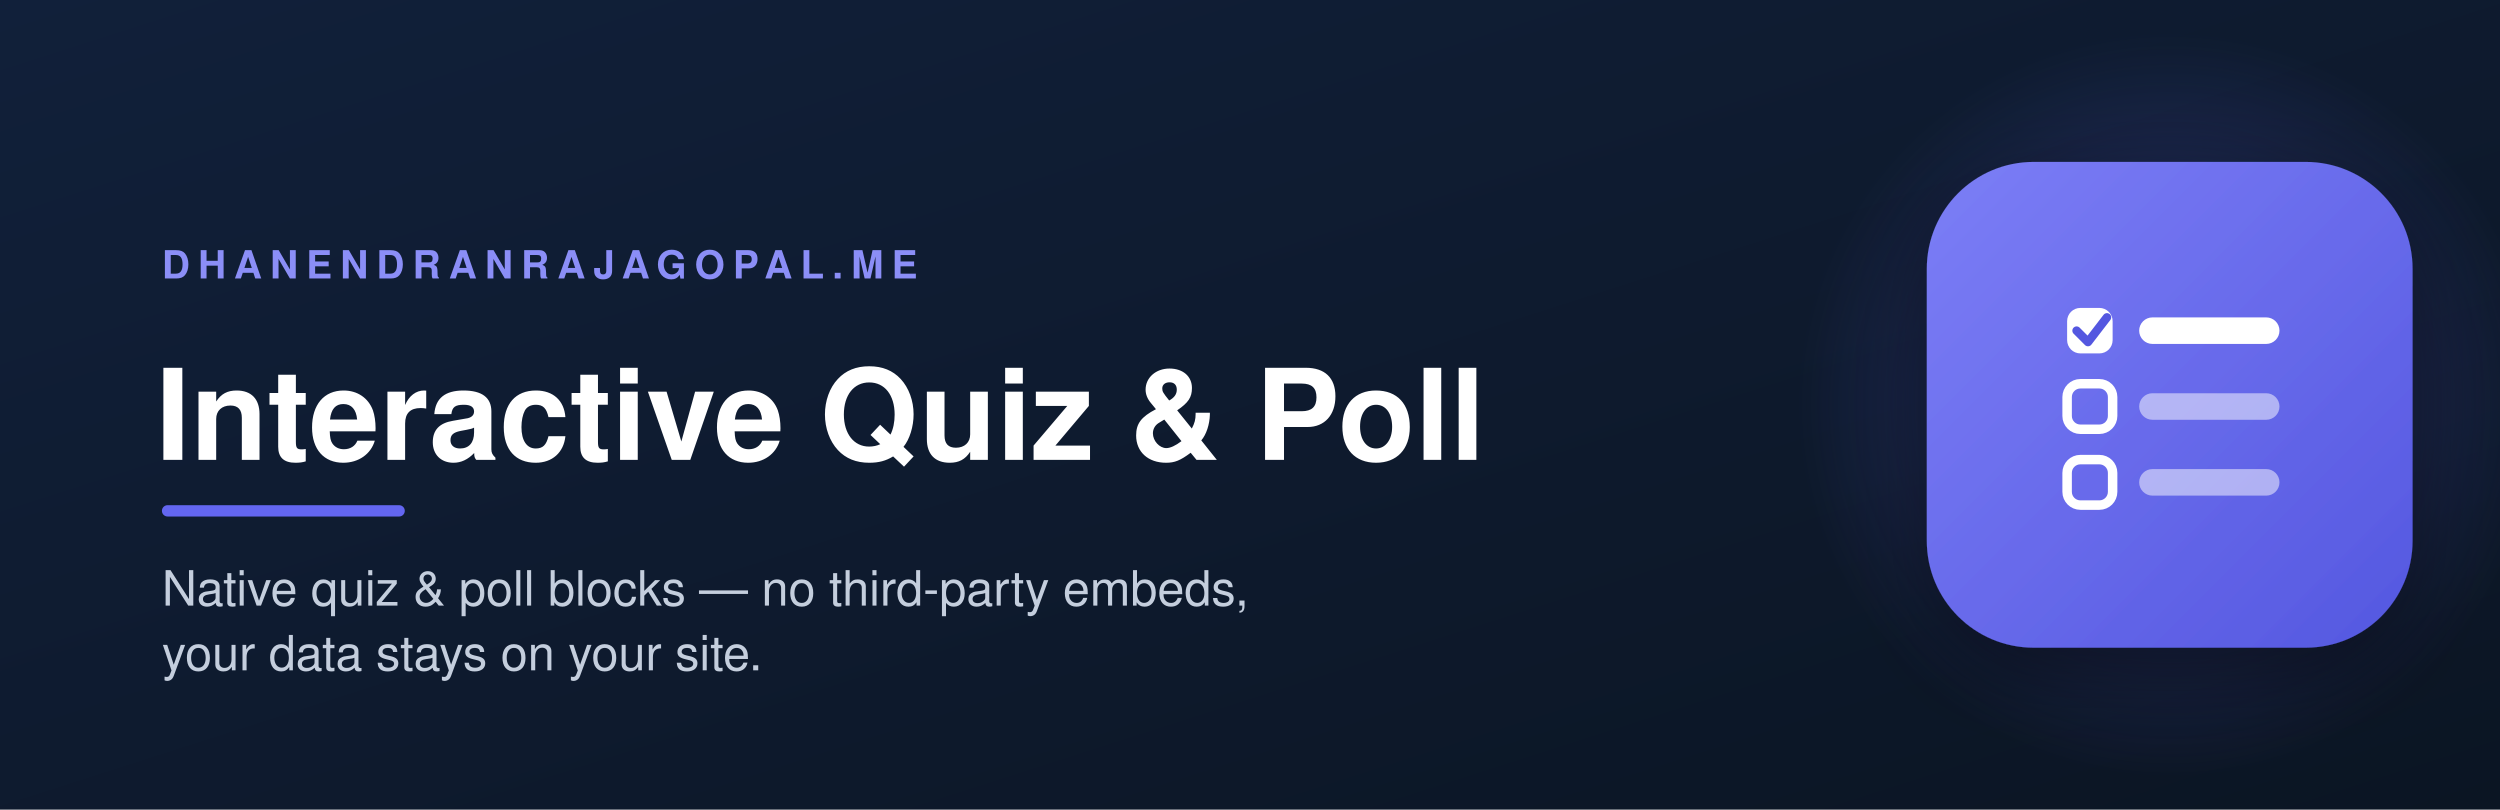
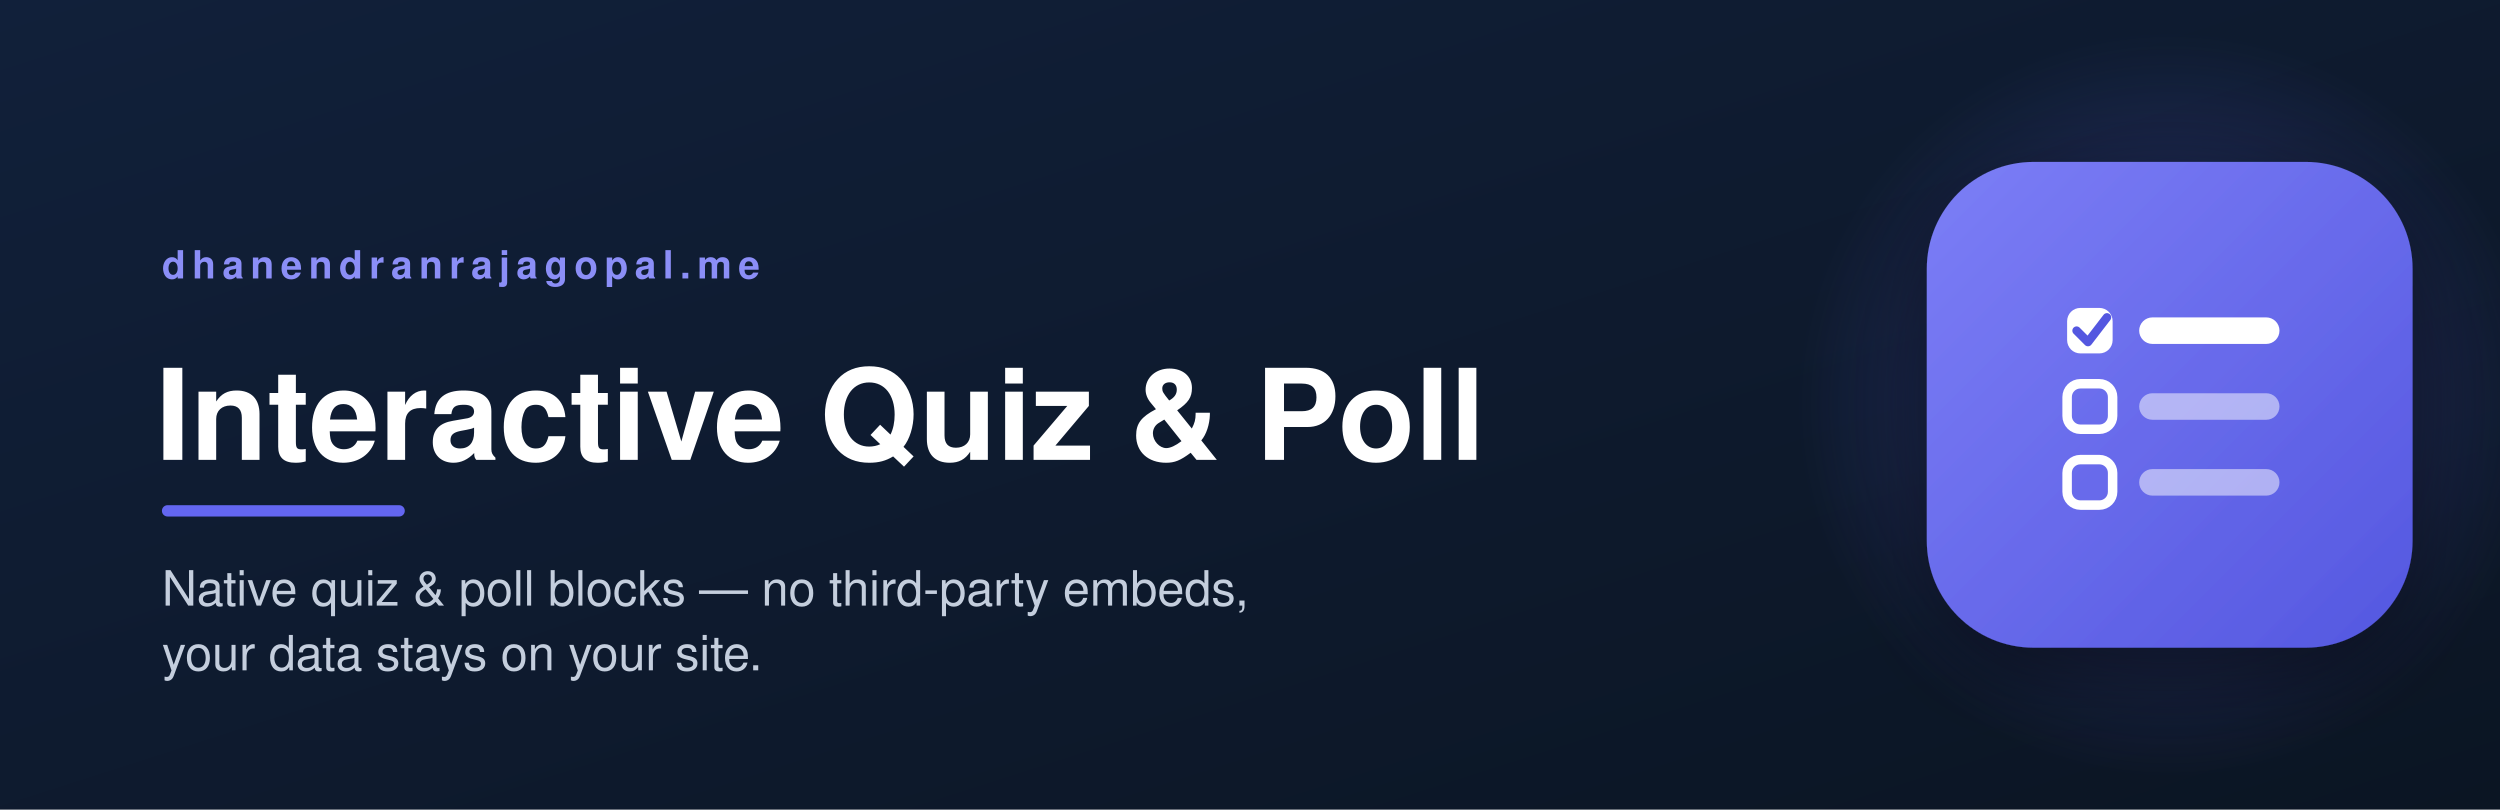
<svg xmlns="http://www.w3.org/2000/svg" width="1544" height="500" viewBox="0 0 1544 500">
  <defs>
    <linearGradient id="bg" x1="0" y1="0" x2="1" y2="1">
      <stop offset="0" stop-color="#11203a" />
      <stop offset="1" stop-color="#0b1523" />
    </linearGradient>
    <radialGradient id="glow" cx="0.5" cy="0.5" r="0.5">
      <stop offset="0" stop-color="#6366f1" stop-opacity="0.4" />
      <stop offset="1" stop-color="#6366f1" stop-opacity="0" />
    </radialGradient>
    <linearGradient id="tile" x1="0" y1="0" x2="1" y2="1">
      <stop offset="0" stop-color="#7c7ef6" />
      <stop offset="1" stop-color="#5457e0" />
    </linearGradient>
    <filter id="sh" x="-40%" y="-40%" width="180%" height="180%">
      <feDropShadow dx="0" dy="16" stdDeviation="26" flood-color="#000000" flood-opacity="0.45" />
    </filter>
  </defs>
  <rect width="1544" height="500" fill="url(#bg)" />
  <circle cx="1340" cy="250" r="230" fill="url(#glow)" />
-   <text x="100" y="172" font-family="Helvetica, Arial, sans-serif" font-size="24" font-weight="bold" letter-spacing="5" fill="#8b8ef7">DHANENDRANRAJAGOPAL.ME</text>
+   <text x="100" y="172" font-family="Helvetica, Arial, sans-serif" font-size="24" font-weight="bold" letter-spacing="4" fill="#8b8ef7">dhanendranrajagopal.me</text>
  <text x="96" y="284" font-family="Helvetica, Arial, sans-serif" font-size="78" font-weight="bold" fill="#ffffff">Interactive Quiz &amp; Poll</text>
  <rect x="100" y="312" width="150" height="7" rx="3.5" fill="#6366f1" />
  <text x="100" y="374" font-family="Helvetica, Arial, sans-serif" font-size="30" fill="#c4cedd">Native quiz &amp; poll blocks — no third-party embeds,</text>
  <text x="100" y="414" font-family="Helvetica, Arial, sans-serif" font-size="30" fill="#c4cedd">your data stays on your site.</text>
  <rect x="1190" y="100" width="300" height="300" rx="66" fill="url(#tile)" filter="url(#sh)" />
  <g transform="translate(1190,100) scale(1.171)">
    <rect x="74" y="77" width="24" height="24" rx="7" fill="#ffffff" />
    <path d="M79 89 L85 95 L95 82" fill="none" stroke="#5457e0" stroke-width="4.5" stroke-linecap="round" stroke-linejoin="round" />
    <rect x="112" y="82" width="74" height="14" rx="7" fill="#ffffff" />
    <rect x="74" y="117" width="24" height="24" rx="7" fill="none" stroke="#ffffff" stroke-width="5" />
    <rect x="112" y="122" width="74" height="14" rx="7" fill="#ffffff" fill-opacity="0.5" />
    <rect x="74" y="157" width="24" height="24" rx="7" fill="none" stroke="#ffffff" stroke-width="5" />
    <rect x="112" y="162" width="74" height="14" rx="7" fill="#ffffff" fill-opacity="0.5" />
  </g>
</svg>
